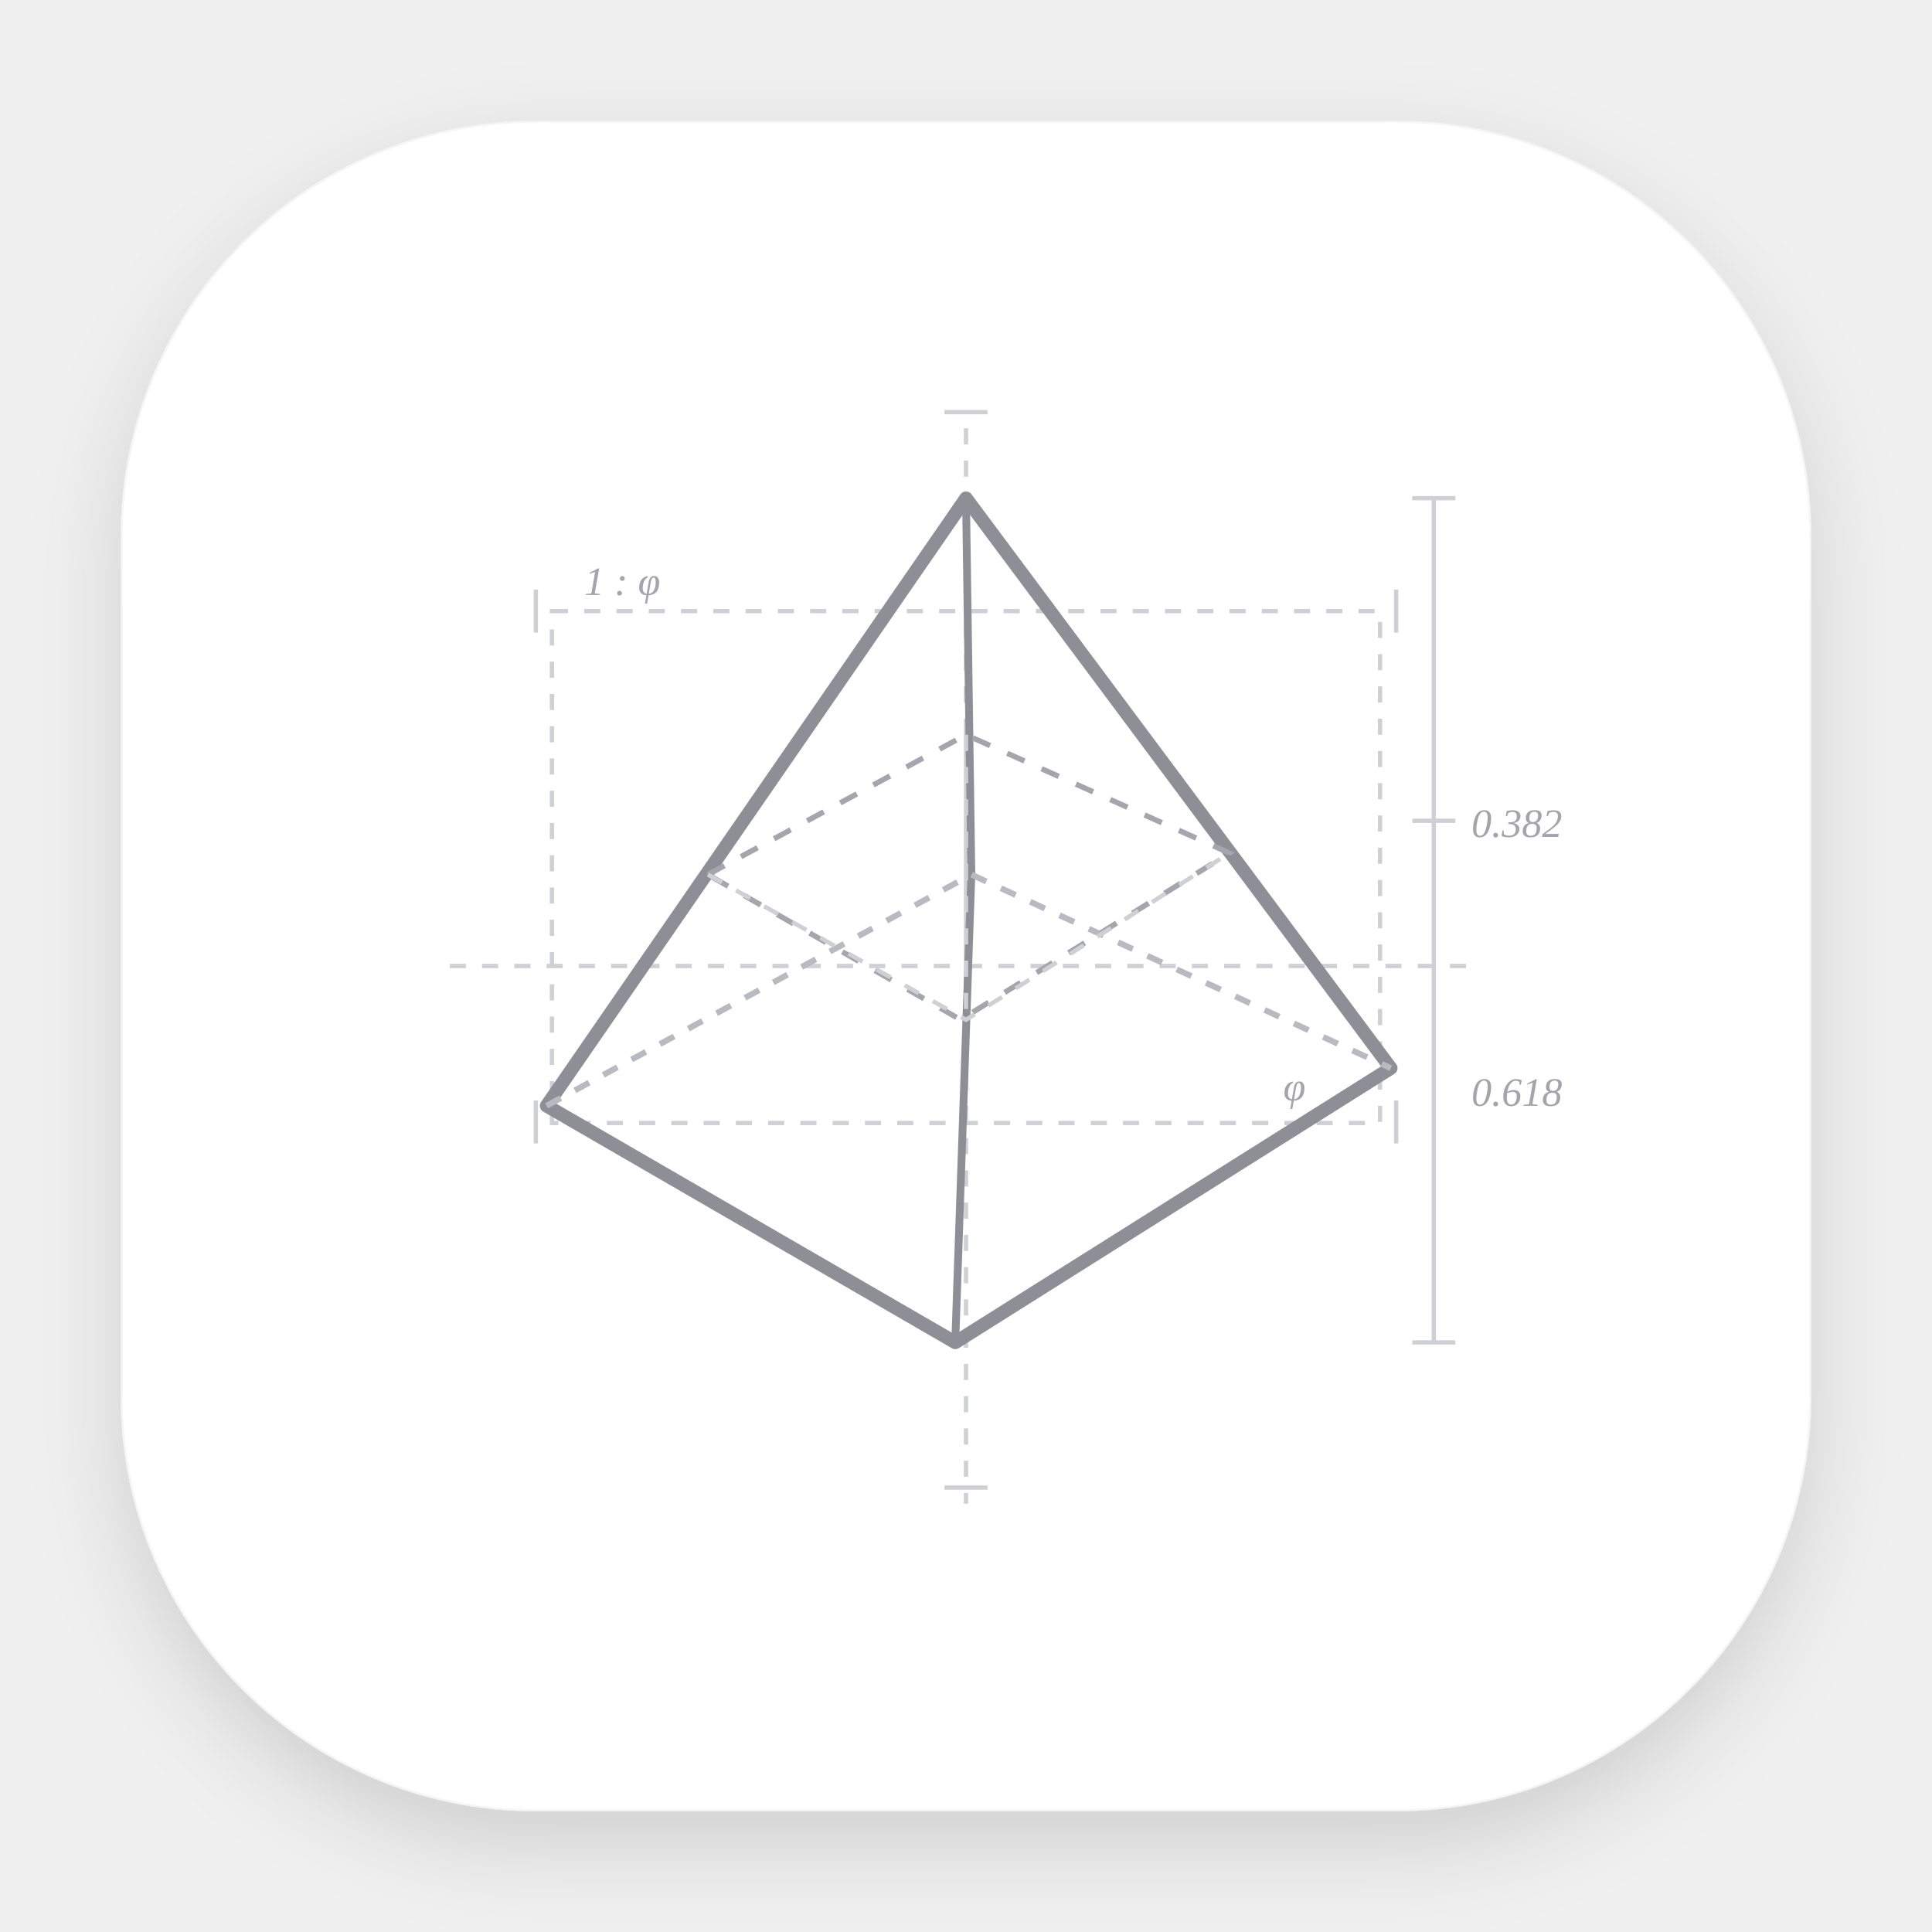
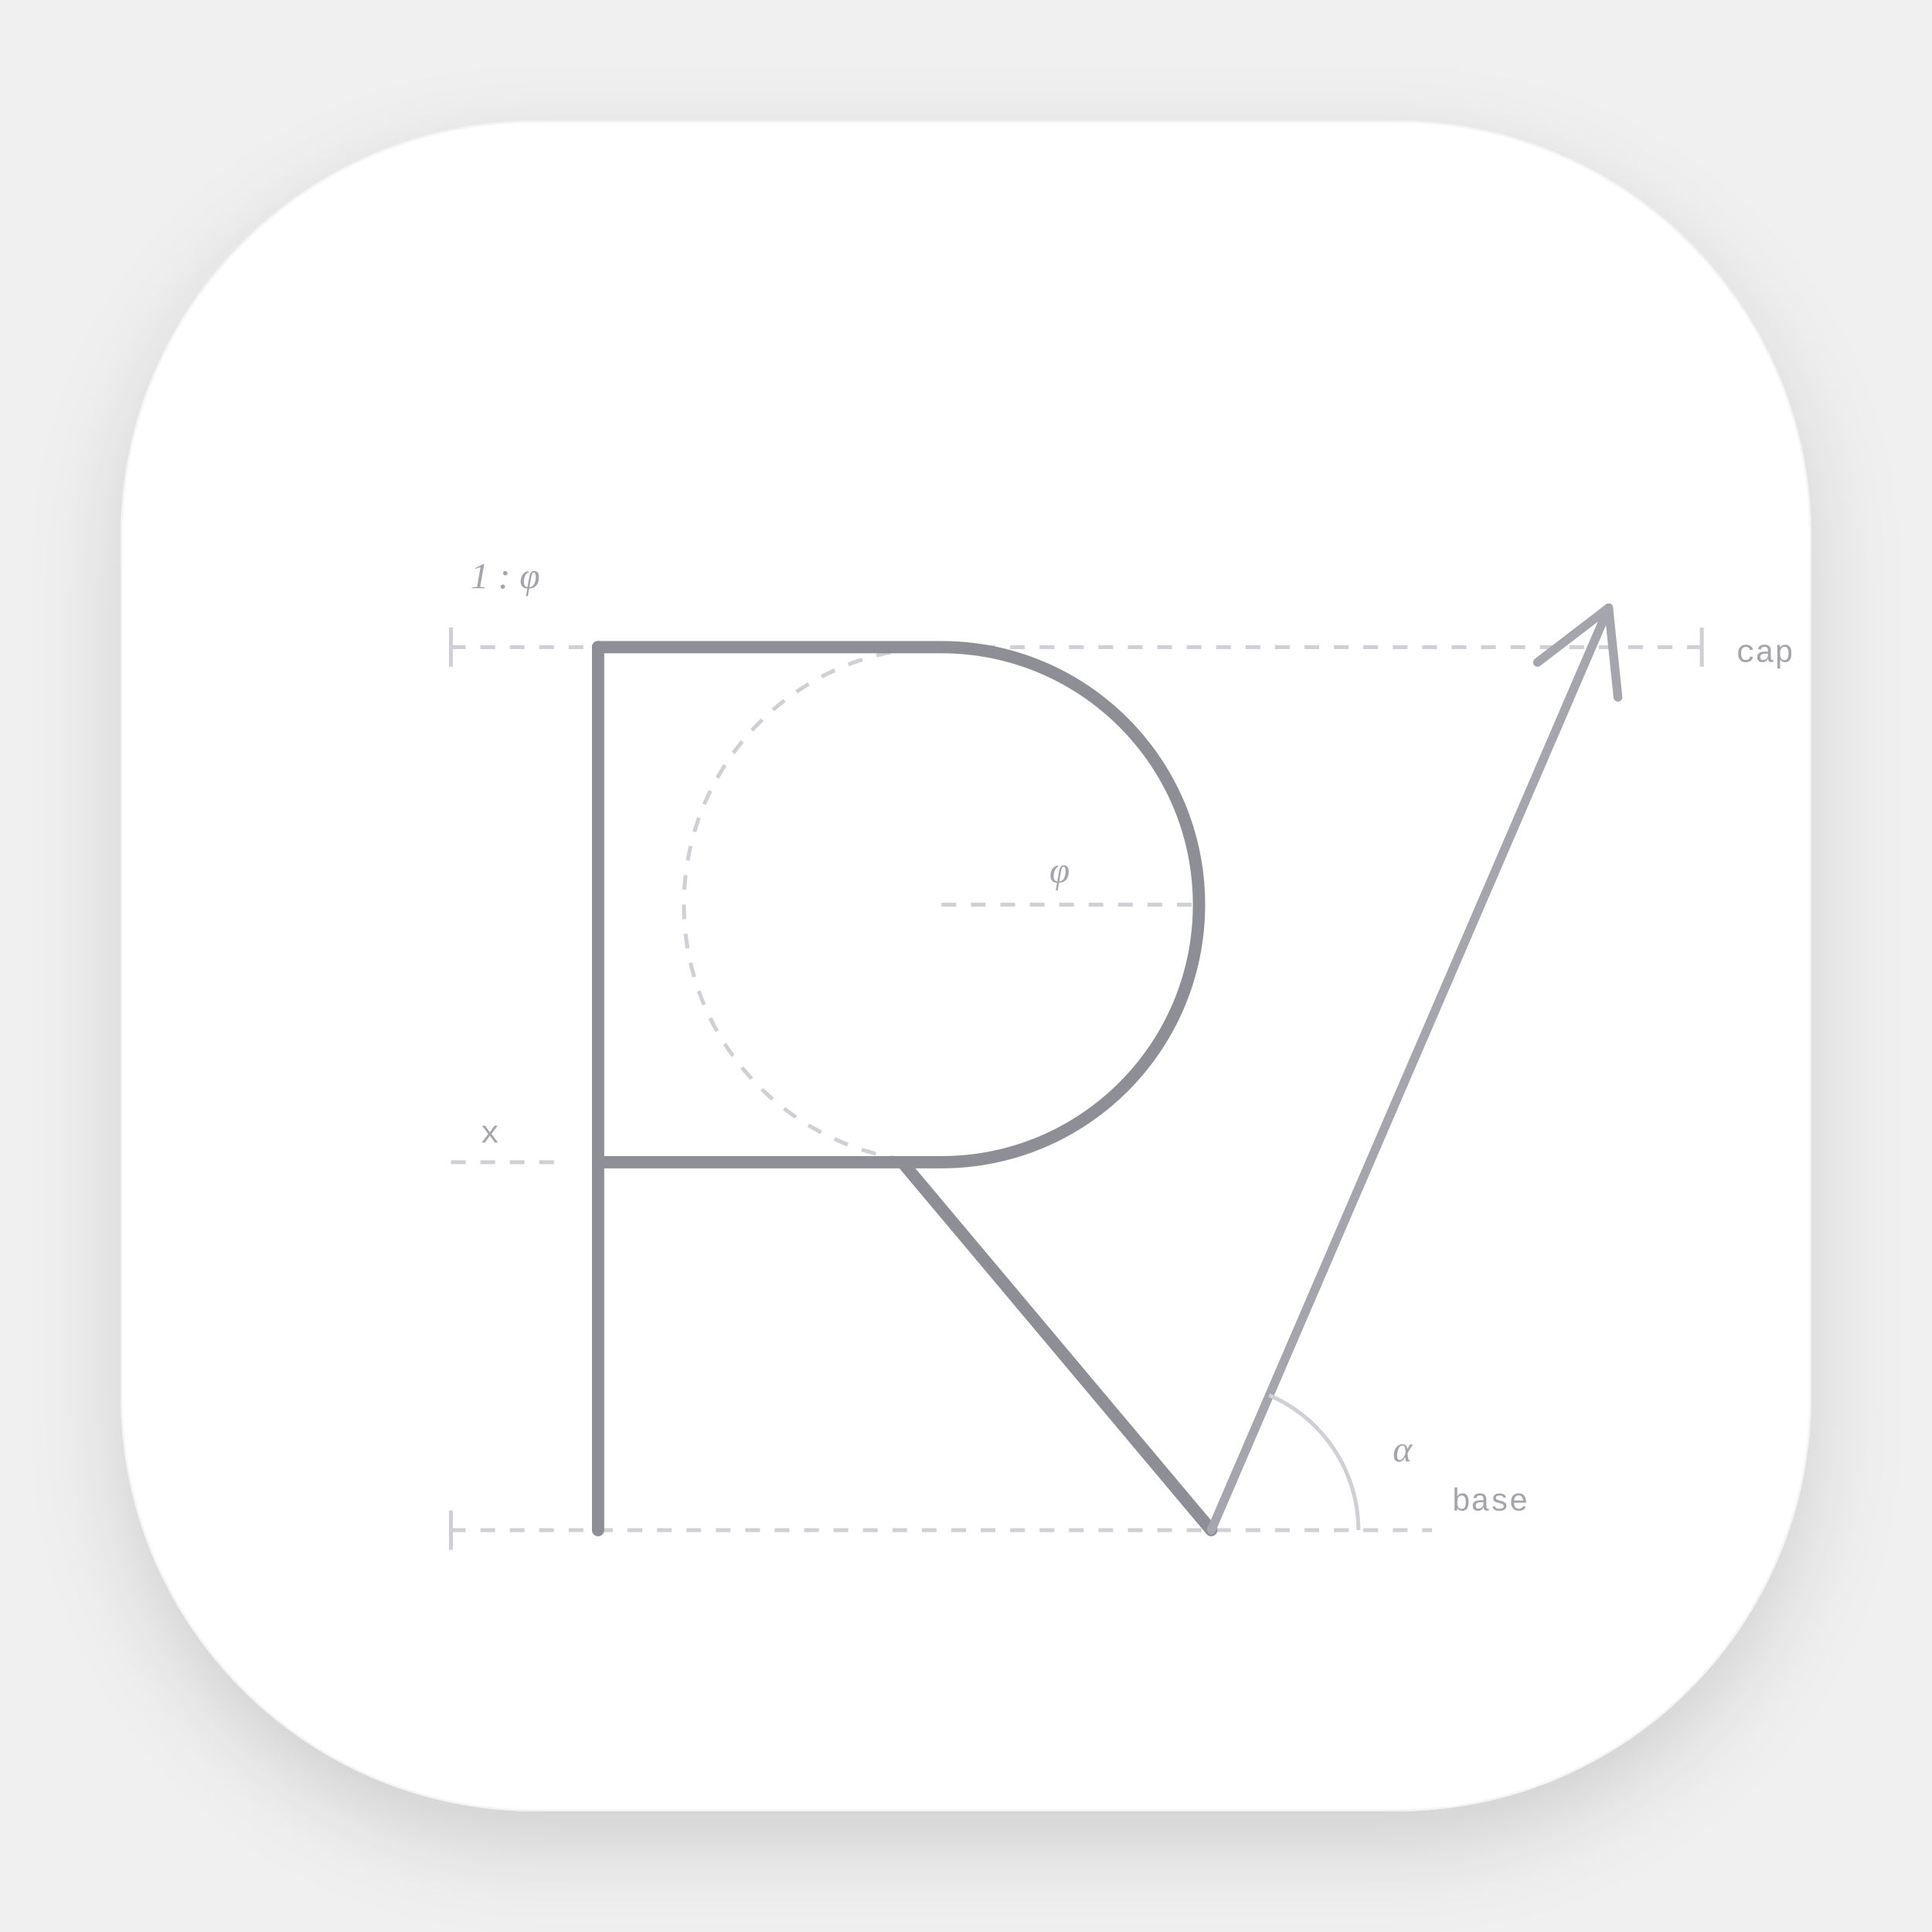
<svg xmlns="http://www.w3.org/2000/svg" width="1024" height="1024" viewBox="0 0 1024 1024">
  <defs>
    <filter id="shadow" x="-20%" y="-20%" width="140%" height="150%">
      <feDropShadow dx="0" dy="18" stdDeviation="24" flood-color="#19191c" flood-opacity="0.14" />
    </filter>
  </defs>
  <rect x="64" y="64" width="896" height="896" rx="220" fill="#fff" filter="url(#shadow)" />
  <rect x="64.5" y="64.5" width="895" height="895" rx="219.5" fill="none" stroke="#323236" stroke-opacity="0.05" />
-   <g transform="translate(170 170) scale(2.85)">
+   <g transform="translate(161 239) scale(2.6)">
    <g fill="none" stroke="#cfd0d6" stroke-width="0.8" stroke-dasharray="3 3">
-       <rect x="43" y="54" width="154" height="95.2" />
-       <path d="M24 120h192M120 20v200" />
+       <path d="M30 40h255M30 145h22M30 220h200" />
    </g>
-     <path d="M40 50v8M200 50v8M40 145v8M200 145v8M116 17h8M116 217h8" fill="none" stroke="#cfd0d6" stroke-width="0.8" />
-     <path d="M120 33 42 146l76 44 81-51L120 33Z" fill="none" stroke="#8e8e96" stroke-width="2.5" stroke-linecap="round" stroke-linejoin="round" />
-     <path d="M120 33 121 103M121 103l-3 87" fill="none" stroke="#8e8e96" stroke-width="1.45" stroke-linecap="round" stroke-linejoin="round" />
-     <path d="M42 146 121 103 199 139" fill="none" stroke="#b9bac1" stroke-width="1.1" stroke-dasharray="3 3" />
-     <path d="M72 103 120 77l49 22-50 31-47-27Z" fill="none" stroke="#a4a5ad" stroke-width="1" stroke-dasharray="3.5 3.5" />
-     <path d="M72 103 120 130 169 99M120 77v53" fill="none" stroke="#cfd0d6" stroke-width="0.8" stroke-dasharray="3 3" />
-     <path d="M207 33v157M203 33h8M203 93h8M203 190h8" fill="none" stroke="#cfd0d6" stroke-width="0.8" />
+     <path d="M30 36v8M285 36v8M30 216v8" fill="none" stroke="#cfd0d6" stroke-width="0.8" />
+     <circle cx="130" cy="92.5" r="52.5" fill="none" stroke="#cfd0d6" stroke-width="0.8" stroke-dasharray="3 3" />
+     <path d="M130 92.5h52.5" fill="none" stroke="#cfd0d6" stroke-width="0.8" stroke-dasharray="3 3" />
+     <path d="M60 40v180" fill="none" stroke="#8e8e96" stroke-width="2.5" stroke-linecap="round" />
+     <path d="M60 40h70a52.5 52.5 0 0 1 0 105H60" fill="none" stroke="#8e8e96" stroke-width="2.5" stroke-linecap="round" stroke-linejoin="round" />
+     <path d="M122 145l63 75" fill="none" stroke="#8e8e96" stroke-width="2.5" stroke-linecap="round" />
+     <path d="M185 220l81-188" fill="none" stroke="#a4a5ad" stroke-width="1.8" stroke-linecap="round" />
+     <path d="M267.9 50.2 266 32l-14.5 11.1" fill="none" stroke="#a4a5ad" stroke-width="1.8" stroke-linecap="round" stroke-linejoin="round" />
+     <path d="M215 220a30 30 0 0 0-18.2-27.5" fill="none" stroke="#cfd0d6" stroke-width="0.8" />
    <g fill="#a4a4ac" font-family="Georgia, 'Times New Roman', serif" font-size="7.5" font-style="italic">
-       <text x="214" y="96">0.382</text>
-       <text x="214" y="146">0.618</text>
-       <text x="179" y="145">φ</text>
-       <text x="49" y="51">1 : φ</text>
+       <text x="152" y="88">φ</text>
+       <text x="222" y="206">α</text>
+       <text x="34" y="28">1 : φ</text>
+     </g>
+     <g fill="#a4a4ac" font-family="'Courier New', monospace" font-size="6.5">
+       <text x="292" y="43">cap</text>
+       <text x="36" y="141">x</text>
+       <text x="234" y="216">base</text>
    </g>
  </g>
</svg>
